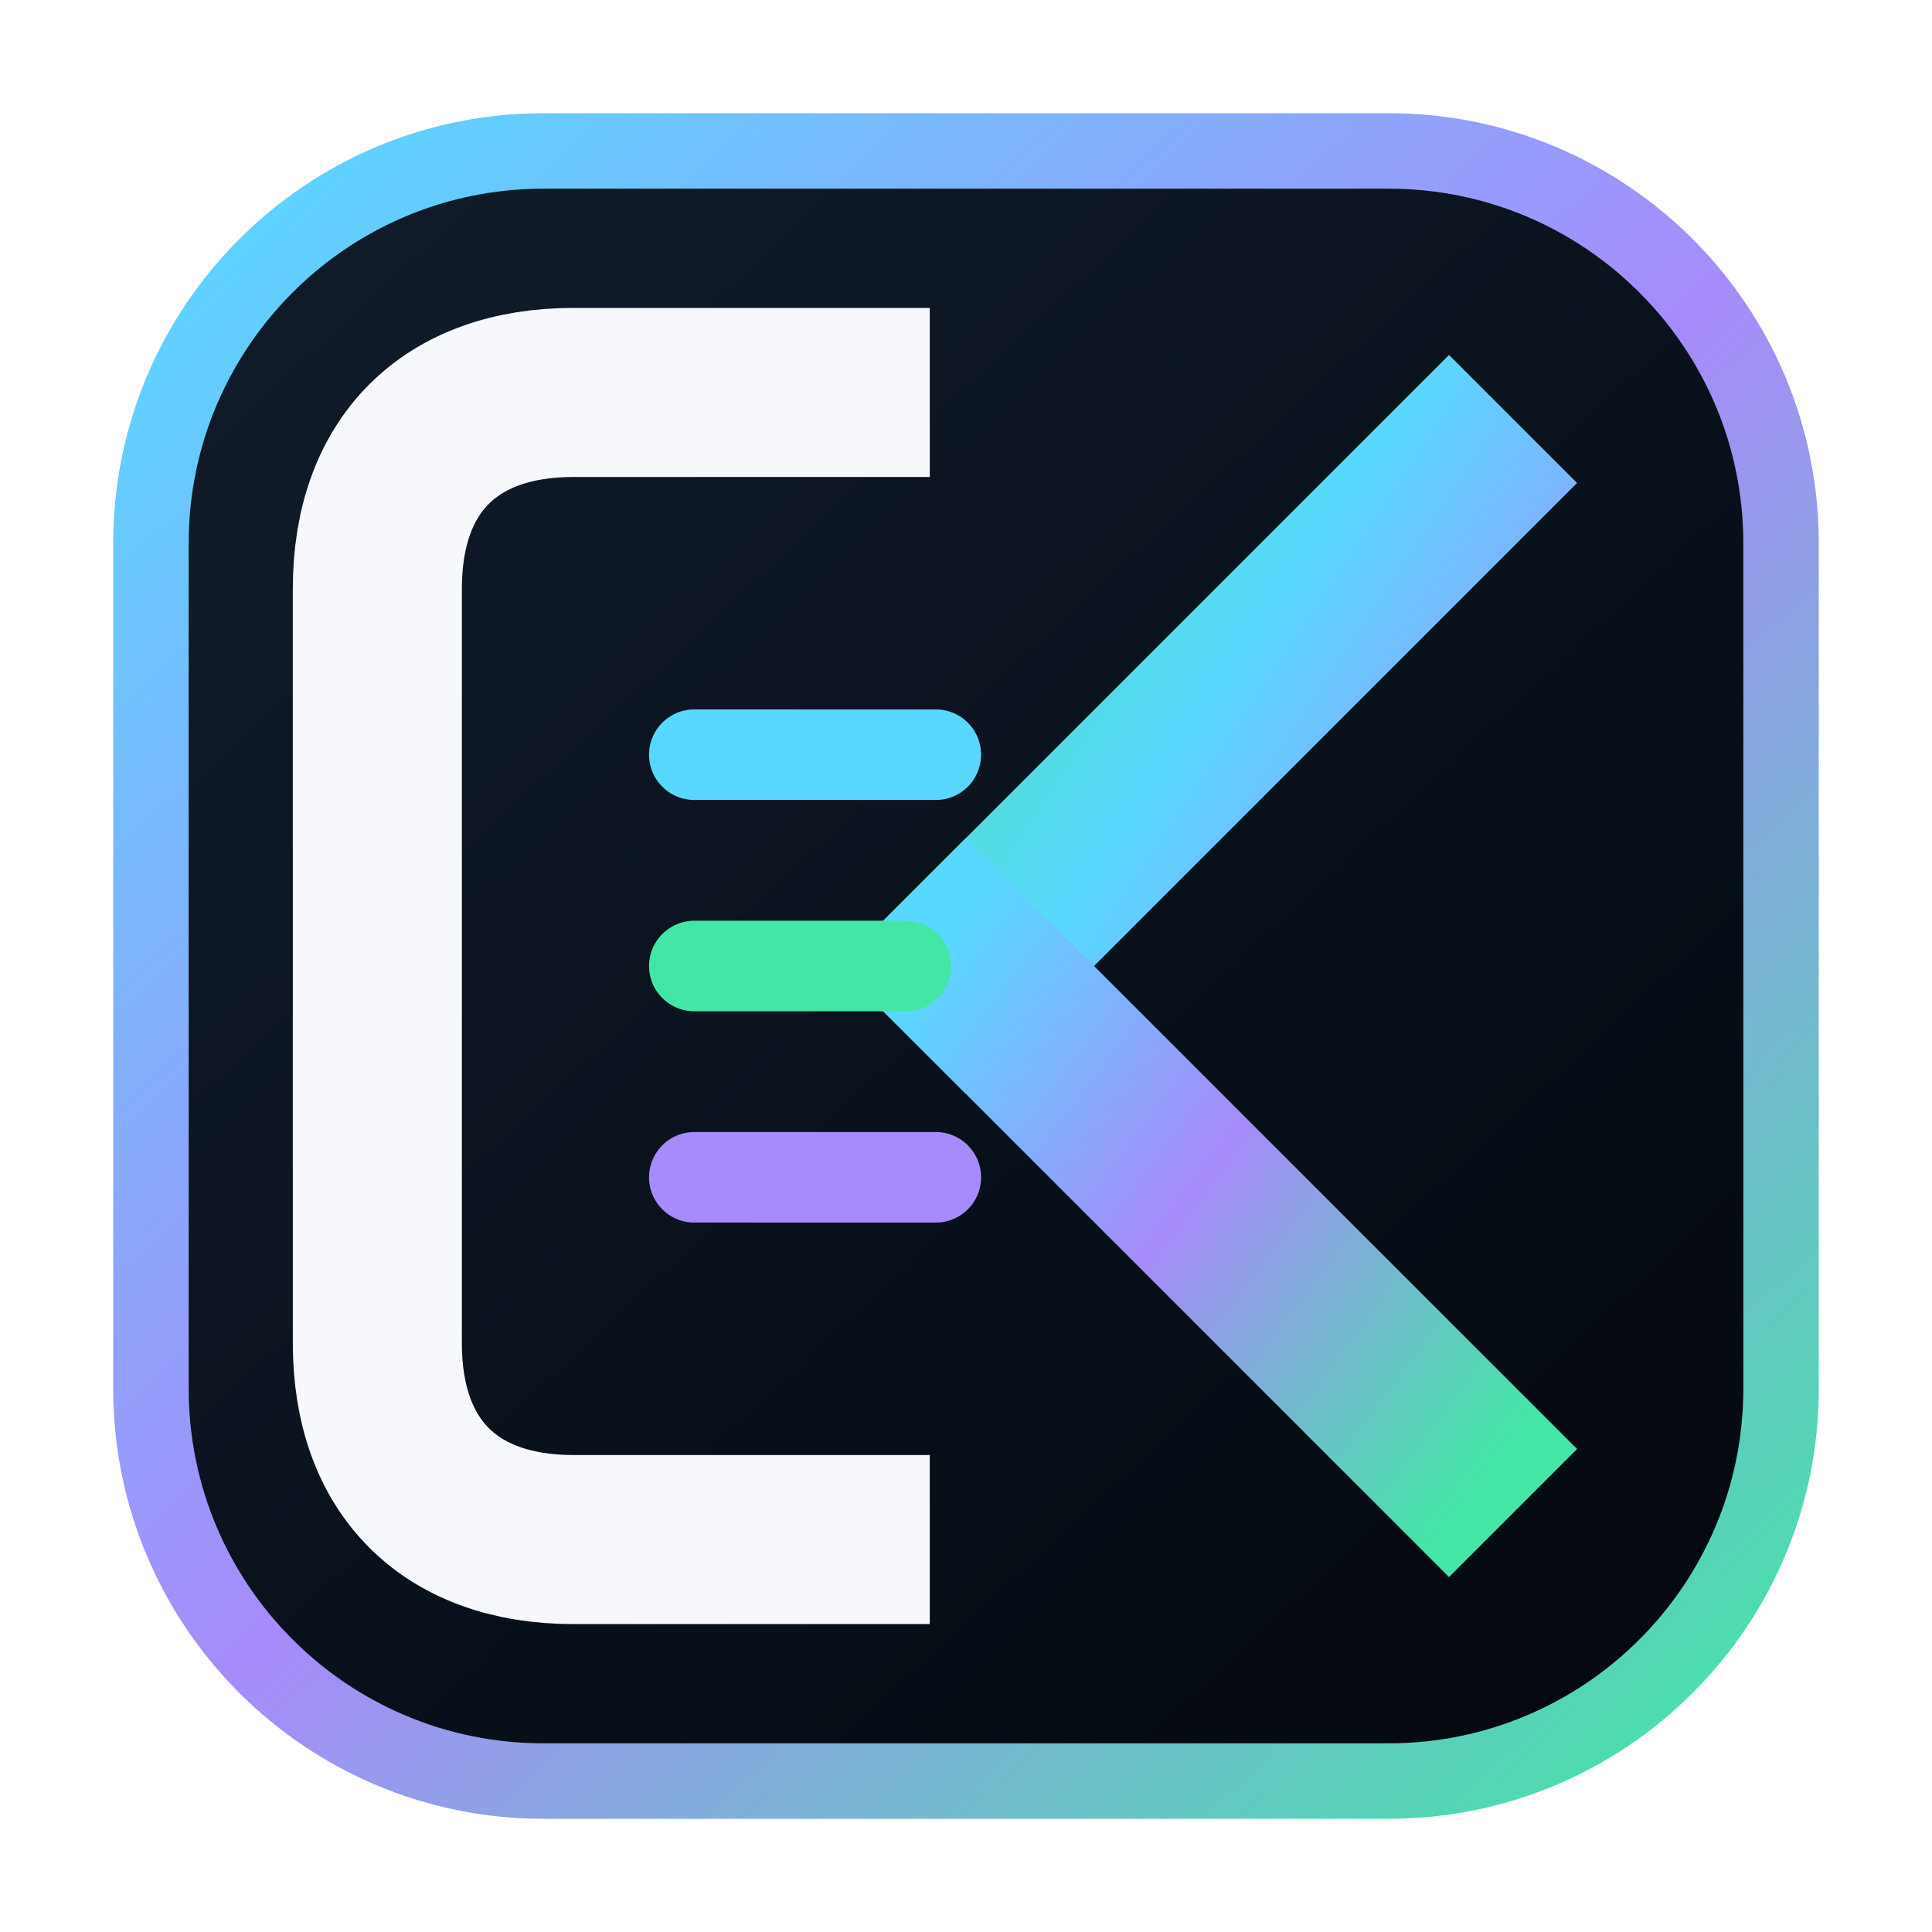
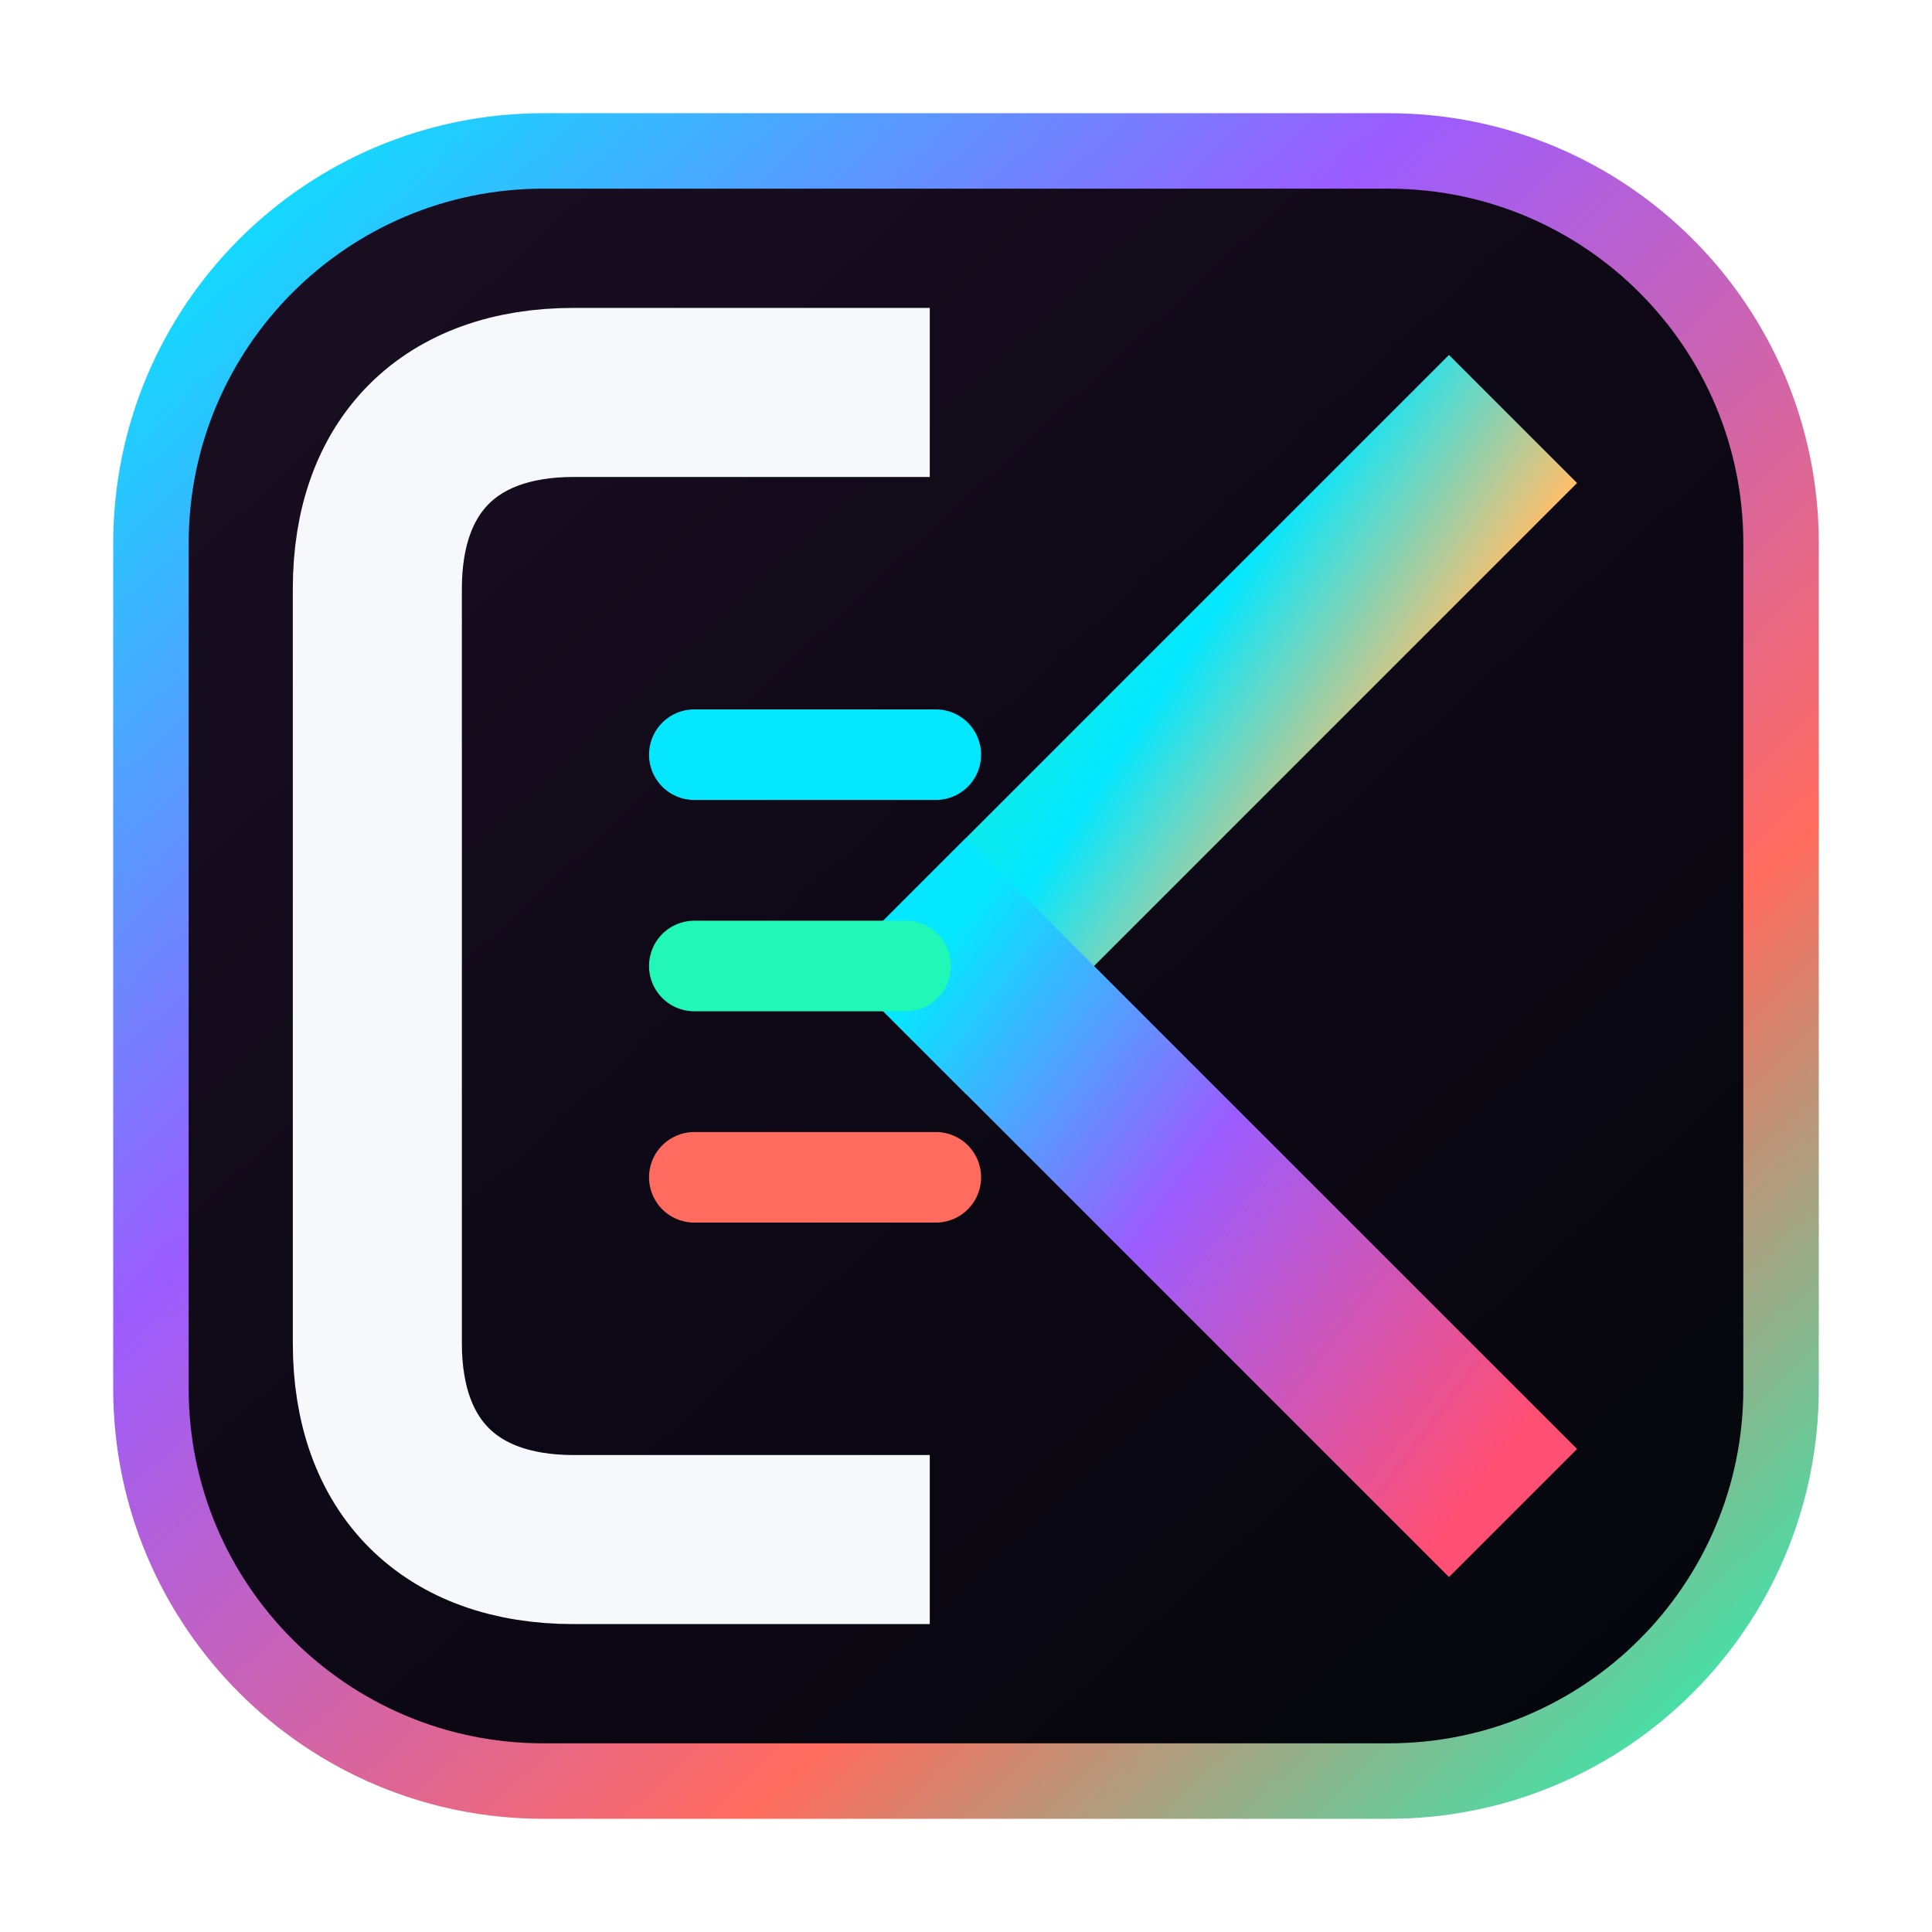
<svg xmlns="http://www.w3.org/2000/svg" viewBox="0 0 64 64" role="img" aria-label="Kolm">
  <defs>
    <linearGradient id="bg" x1="8" y1="6" x2="58" y2="60" gradientUnits="userSpaceOnUse">
-       <stop offset="0" stop-color="#121b2a" />
-       <stop offset=".58" stop-color="#07101a" />
+       <stop offset="0" stop-color="#1a0f22" />
+       <stop offset=".58" stop-color="#0b0713" />
      <stop offset="1" stop-color="#05070c" />
    </linearGradient>
    <linearGradient id="edge" x1="7" y1="5" x2="58" y2="60" gradientUnits="userSpaceOnUse">
-       <stop offset="0" stop-color="#59d8ff" />
-       <stop offset=".5" stop-color="#a78bfa" />
-       <stop offset="1" stop-color="#43e6a6" />
+       <stop offset="0" stop-color="#04e7ff" />
+       <stop offset=".35" stop-color="#9b5cff" />
+       <stop offset=".7" stop-color="#ff6b5f" />
+       <stop offset="1" stop-color="#21f7b6" />
    </linearGradient>
    <linearGradient id="kA" x1="29" y1="18" x2="50" y2="32" gradientUnits="userSpaceOnUse">
-       <stop offset="0" stop-color="#43e6a6" />
-       <stop offset=".48" stop-color="#59d8ff" />
-       <stop offset="1" stop-color="#a78bfa" />
+       <stop offset="0" stop-color="#21f7b6" />
+       <stop offset=".42" stop-color="#04e7ff" />
+       <stop offset=".72" stop-color="#ffbf6b" />
+       <stop offset="1" stop-color="#ff6b5f" />
    </linearGradient>
    <linearGradient id="kB" x1="30" y1="33" x2="50" y2="48" gradientUnits="userSpaceOnUse">
-       <stop offset="0" stop-color="#59d8ff" />
-       <stop offset=".46" stop-color="#a78bfa" />
-       <stop offset="1" stop-color="#43e6a6" />
+       <stop offset="0" stop-color="#04e7ff" />
+       <stop offset=".44" stop-color="#9b5cff" />
+       <stop offset="1" stop-color="#ff4f73" />
    </linearGradient>
  </defs>
  <rect x="5" y="5" width="54" height="54" rx="13" fill="url(#bg)" stroke="url(#edge)" stroke-width="2.5" />
  <path d="M28 13H19c-4.1 0-6.5 2.4-6.5 6.5v25c0 4.1 2.4 6.5 6.5 6.5h9" fill="none" stroke="#f6f8fb" stroke-width="5.6" stroke-linecap="square" stroke-linejoin="round" />
  <path d="M32 32L48 16" fill="none" stroke="url(#kA)" stroke-width="6" stroke-linecap="square" />
  <path d="M32 32L48 48" fill="none" stroke="url(#kB)" stroke-width="6" stroke-linecap="square" />
-   <path d="M23 25h8" stroke="#59d8ff" stroke-width="3" stroke-linecap="round" />
-   <path d="M23 32h7" stroke="#43e6a6" stroke-width="3" stroke-linecap="round" />
-   <path d="M23 39h8" stroke="#a78bfa" stroke-width="3" stroke-linecap="round" />
+   <path d="M23 25h8" stroke="#04e7ff" stroke-width="3" stroke-linecap="round" />
+   <path d="M23 32h7" stroke="#21f7b6" stroke-width="3" stroke-linecap="round" />
+   <path d="M23 39h8" stroke="#ff6b5f" stroke-width="3" stroke-linecap="round" />
</svg>
